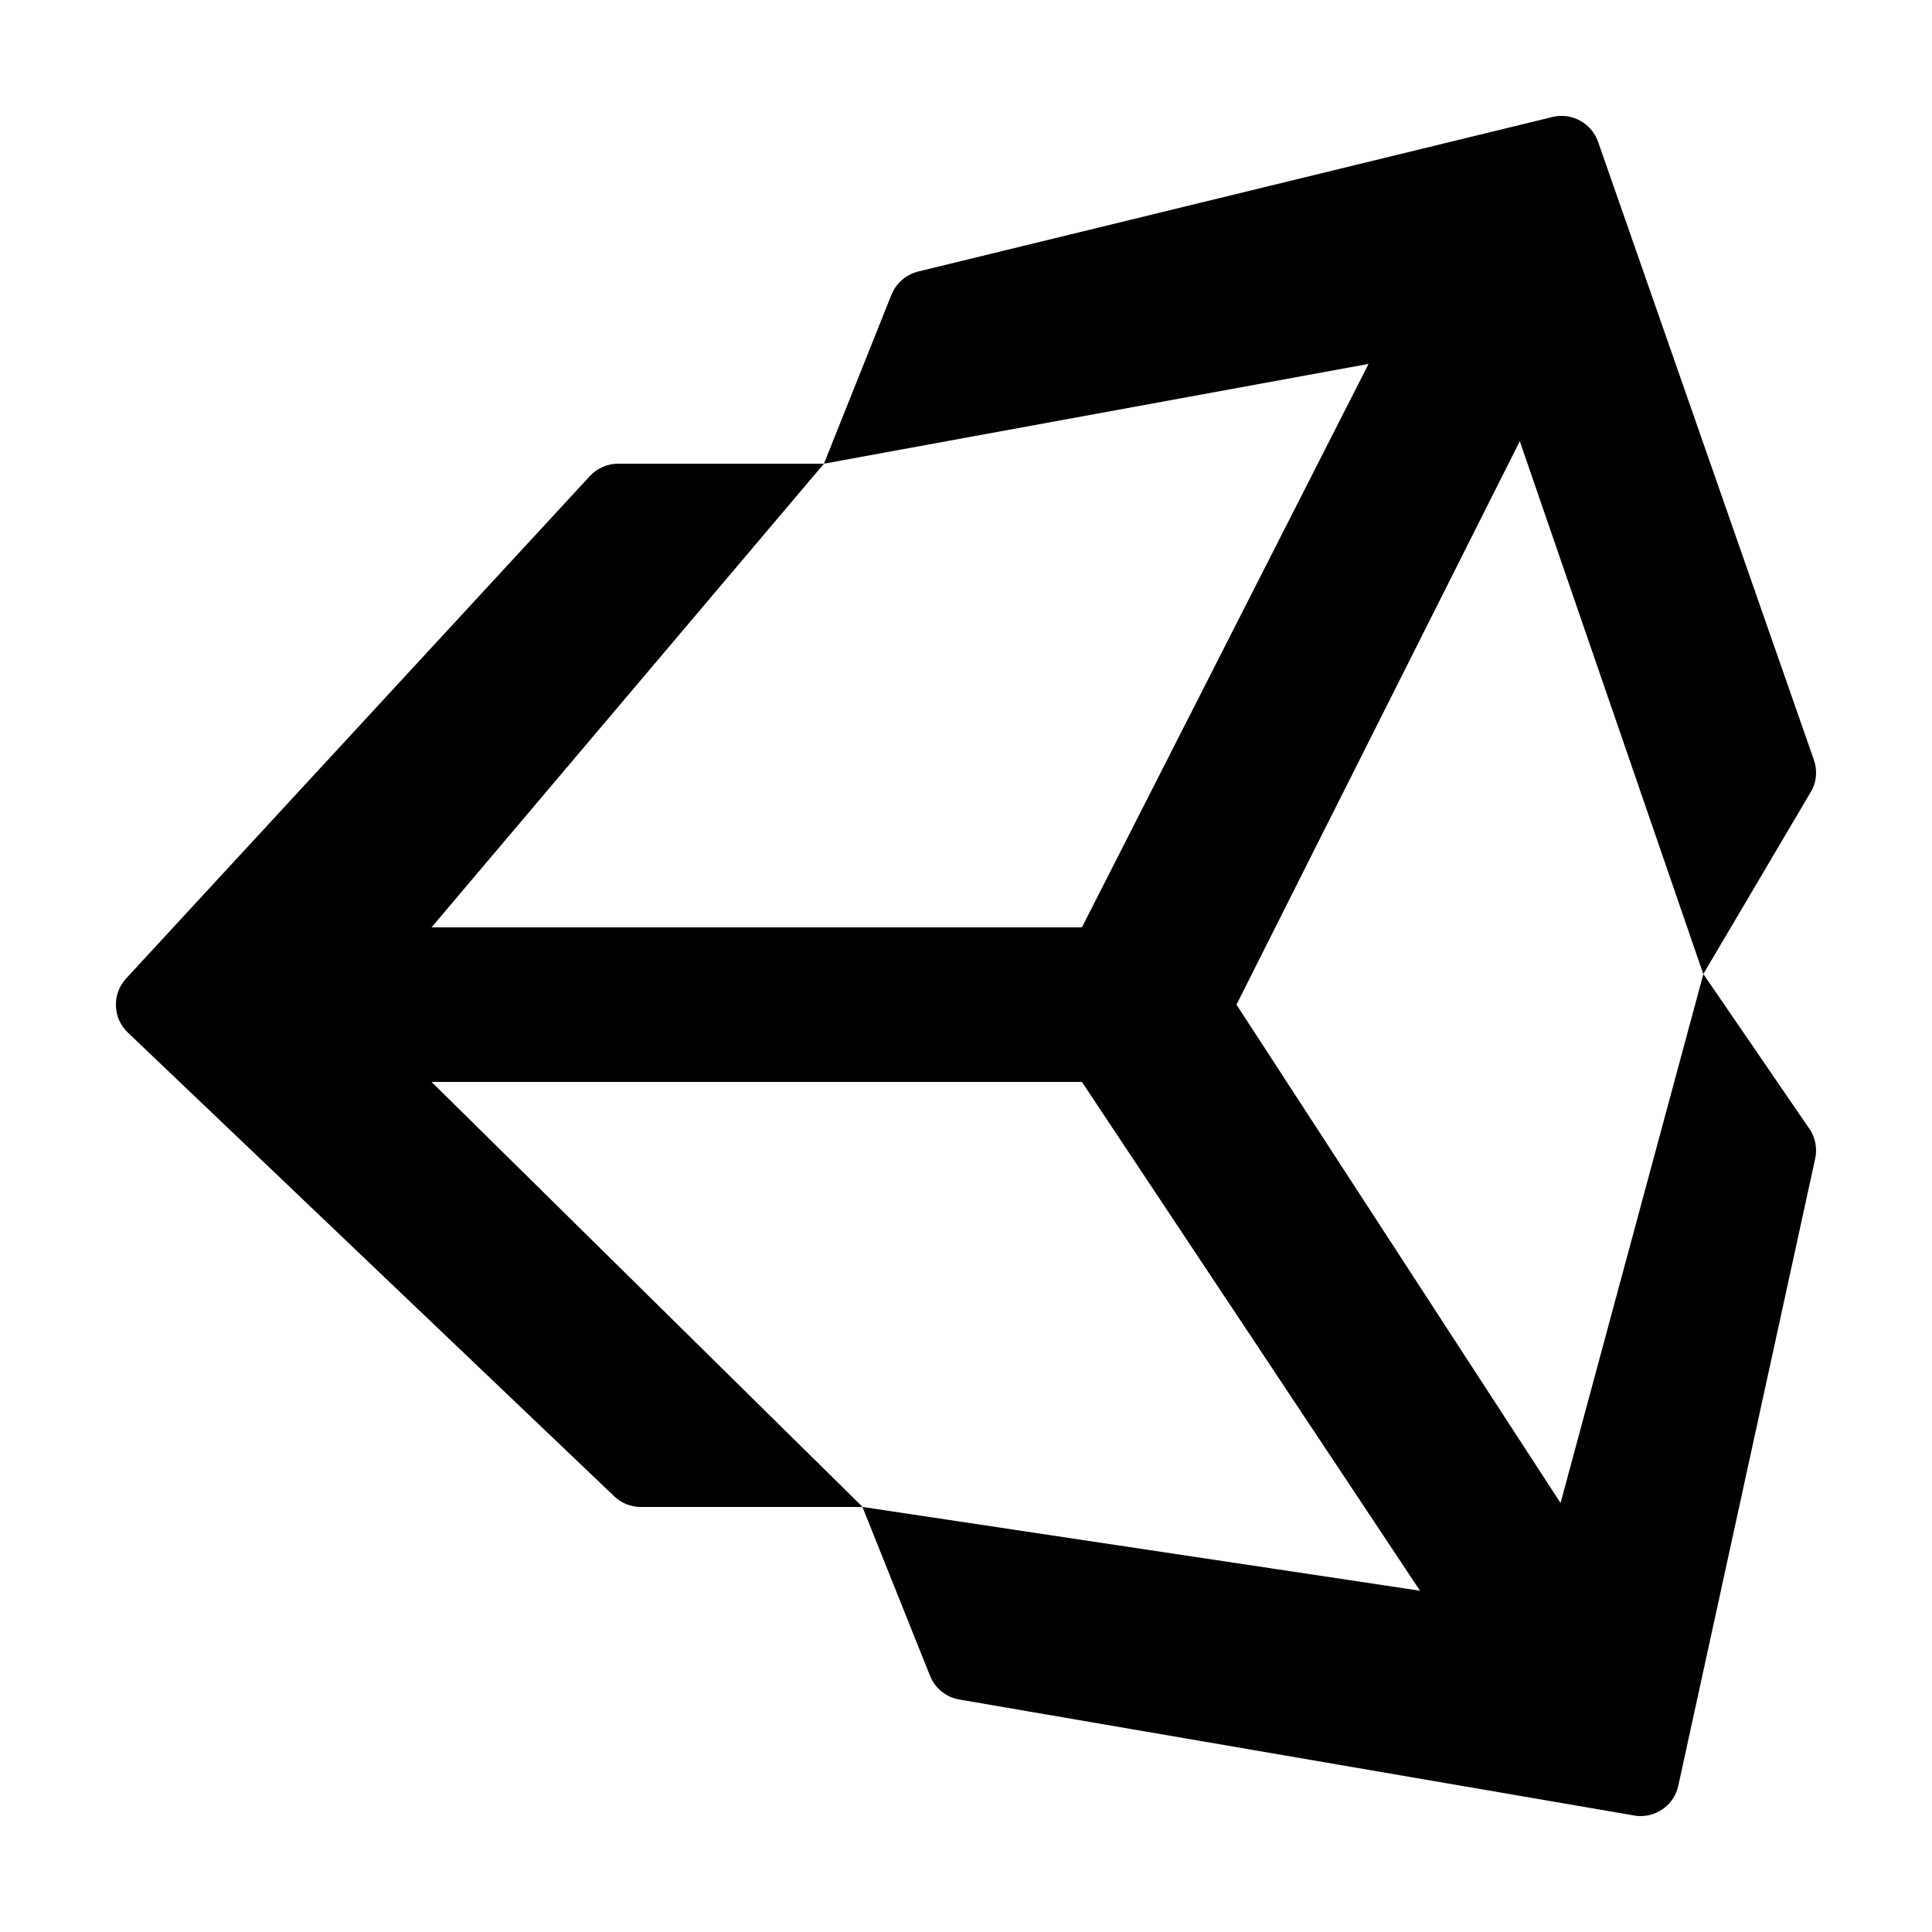
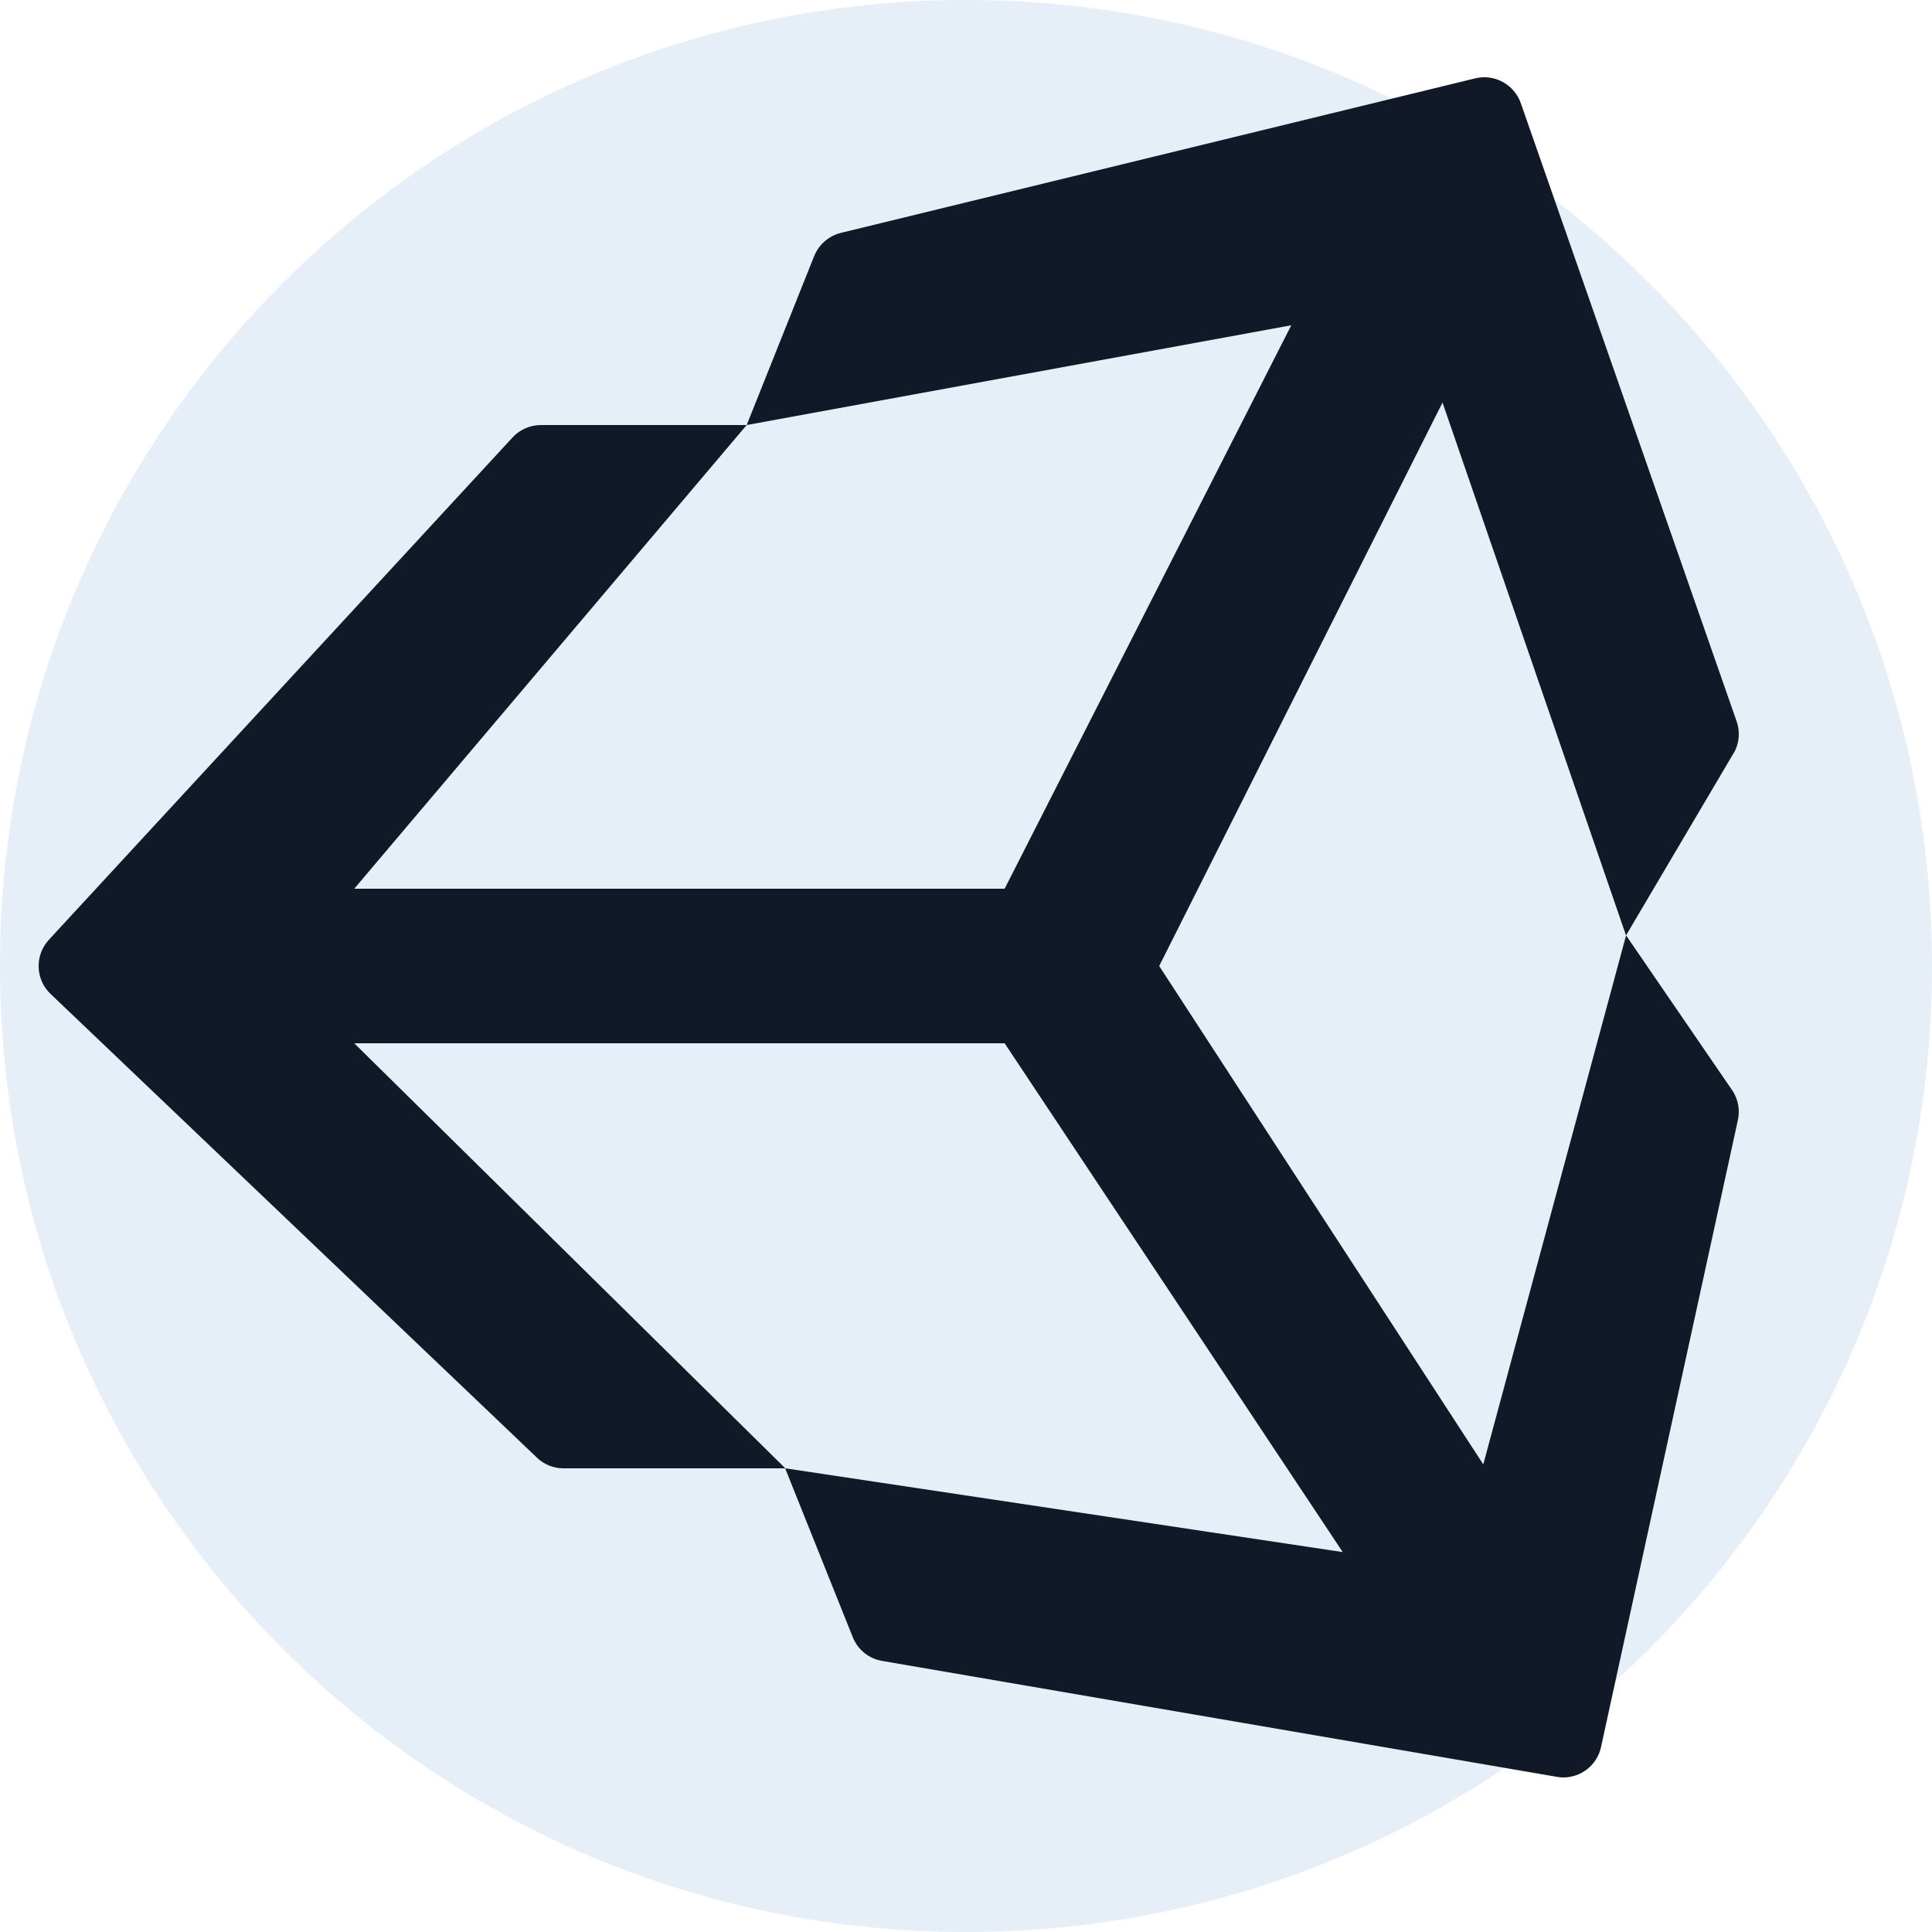
<svg xmlns="http://www.w3.org/2000/svg" viewBox="0 0 50 50" width="100px" height="100px">
-   <path d="M 44.082 25.207 L 46.902 20.43 C 47.016 20.191 47.031 19.918 46.945 19.672 L 41.359 3.672 C 41.188 3.184 40.676 2.906 40.18 3.027 L 23.762 7.027 C 23.449 7.105 23.191 7.328 23.07 7.629 L 21.324 12 L 16 12 C 15.723 12 15.453 12.117 15.266 12.32 L 3.266 25.32 C 2.895 25.723 2.914 26.348 3.309 26.723 L 15.895 38.723 C 16.078 38.902 16.328 39 16.582 39 L 22.32 39 L 24.07 43.371 C 24.199 43.695 24.488 43.926 24.828 43.984 L 42.289 46.984 C 42.344 46.996 42.402 47 42.457 47 C 42.922 47 43.332 46.68 43.434 46.215 L 46.977 29.984 C 47.031 29.734 46.988 29.473 46.852 29.25 Z M 21.324 12 L 35.418 9.418 L 28 24 L 11.168 24 Z M 22.324 39 L 11.168 28 L 28 28 L 36.75 41.168 Z M 40.387 38.898 L 32 26 L 39.332 11.418 L 44.082 25.211 Z" />
+   <circle cx="25" cy="25" r="25" fill="#E6EEF7" />
+   <g transform="translate(-2 -1)">
+     <path fill="#111827" d="M 44.082 25.207 L 46.902 20.43 C 47.016 20.191 47.031 19.918 46.945 19.672 L 41.359 3.672 C 41.188 3.184 40.676 2.906 40.18 3.027 L 23.762 7.027 C 23.449 7.105 23.191 7.328 23.07 7.629 L 21.324 12 L 16 12 C 15.723 12 15.453 12.117 15.266 12.32 L 3.266 25.32 C 2.895 25.723 2.914 26.348 3.309 26.723 L 15.895 38.723 C 16.078 38.902 16.328 39 16.582 39 L 22.32 39 L 24.07 43.371 C 24.199 43.695 24.488 43.926 24.828 43.984 L 42.289 46.984 C 42.344 46.996 42.402 47 42.457 47 C 42.922 47 43.332 46.68 43.434 46.215 L 46.977 29.984 C 47.031 29.734 46.988 29.473 46.852 29.25 Z M 21.324 12 L 35.418 9.418 L 28 24 L 11.168 24 Z M 22.324 39 L 11.168 28 L 28 28 L 36.75 41.168 Z M 40.387 38.898 L 32 26 L 39.332 11.418 L 44.082 25.211 Z" />
+   </g>
</svg>
